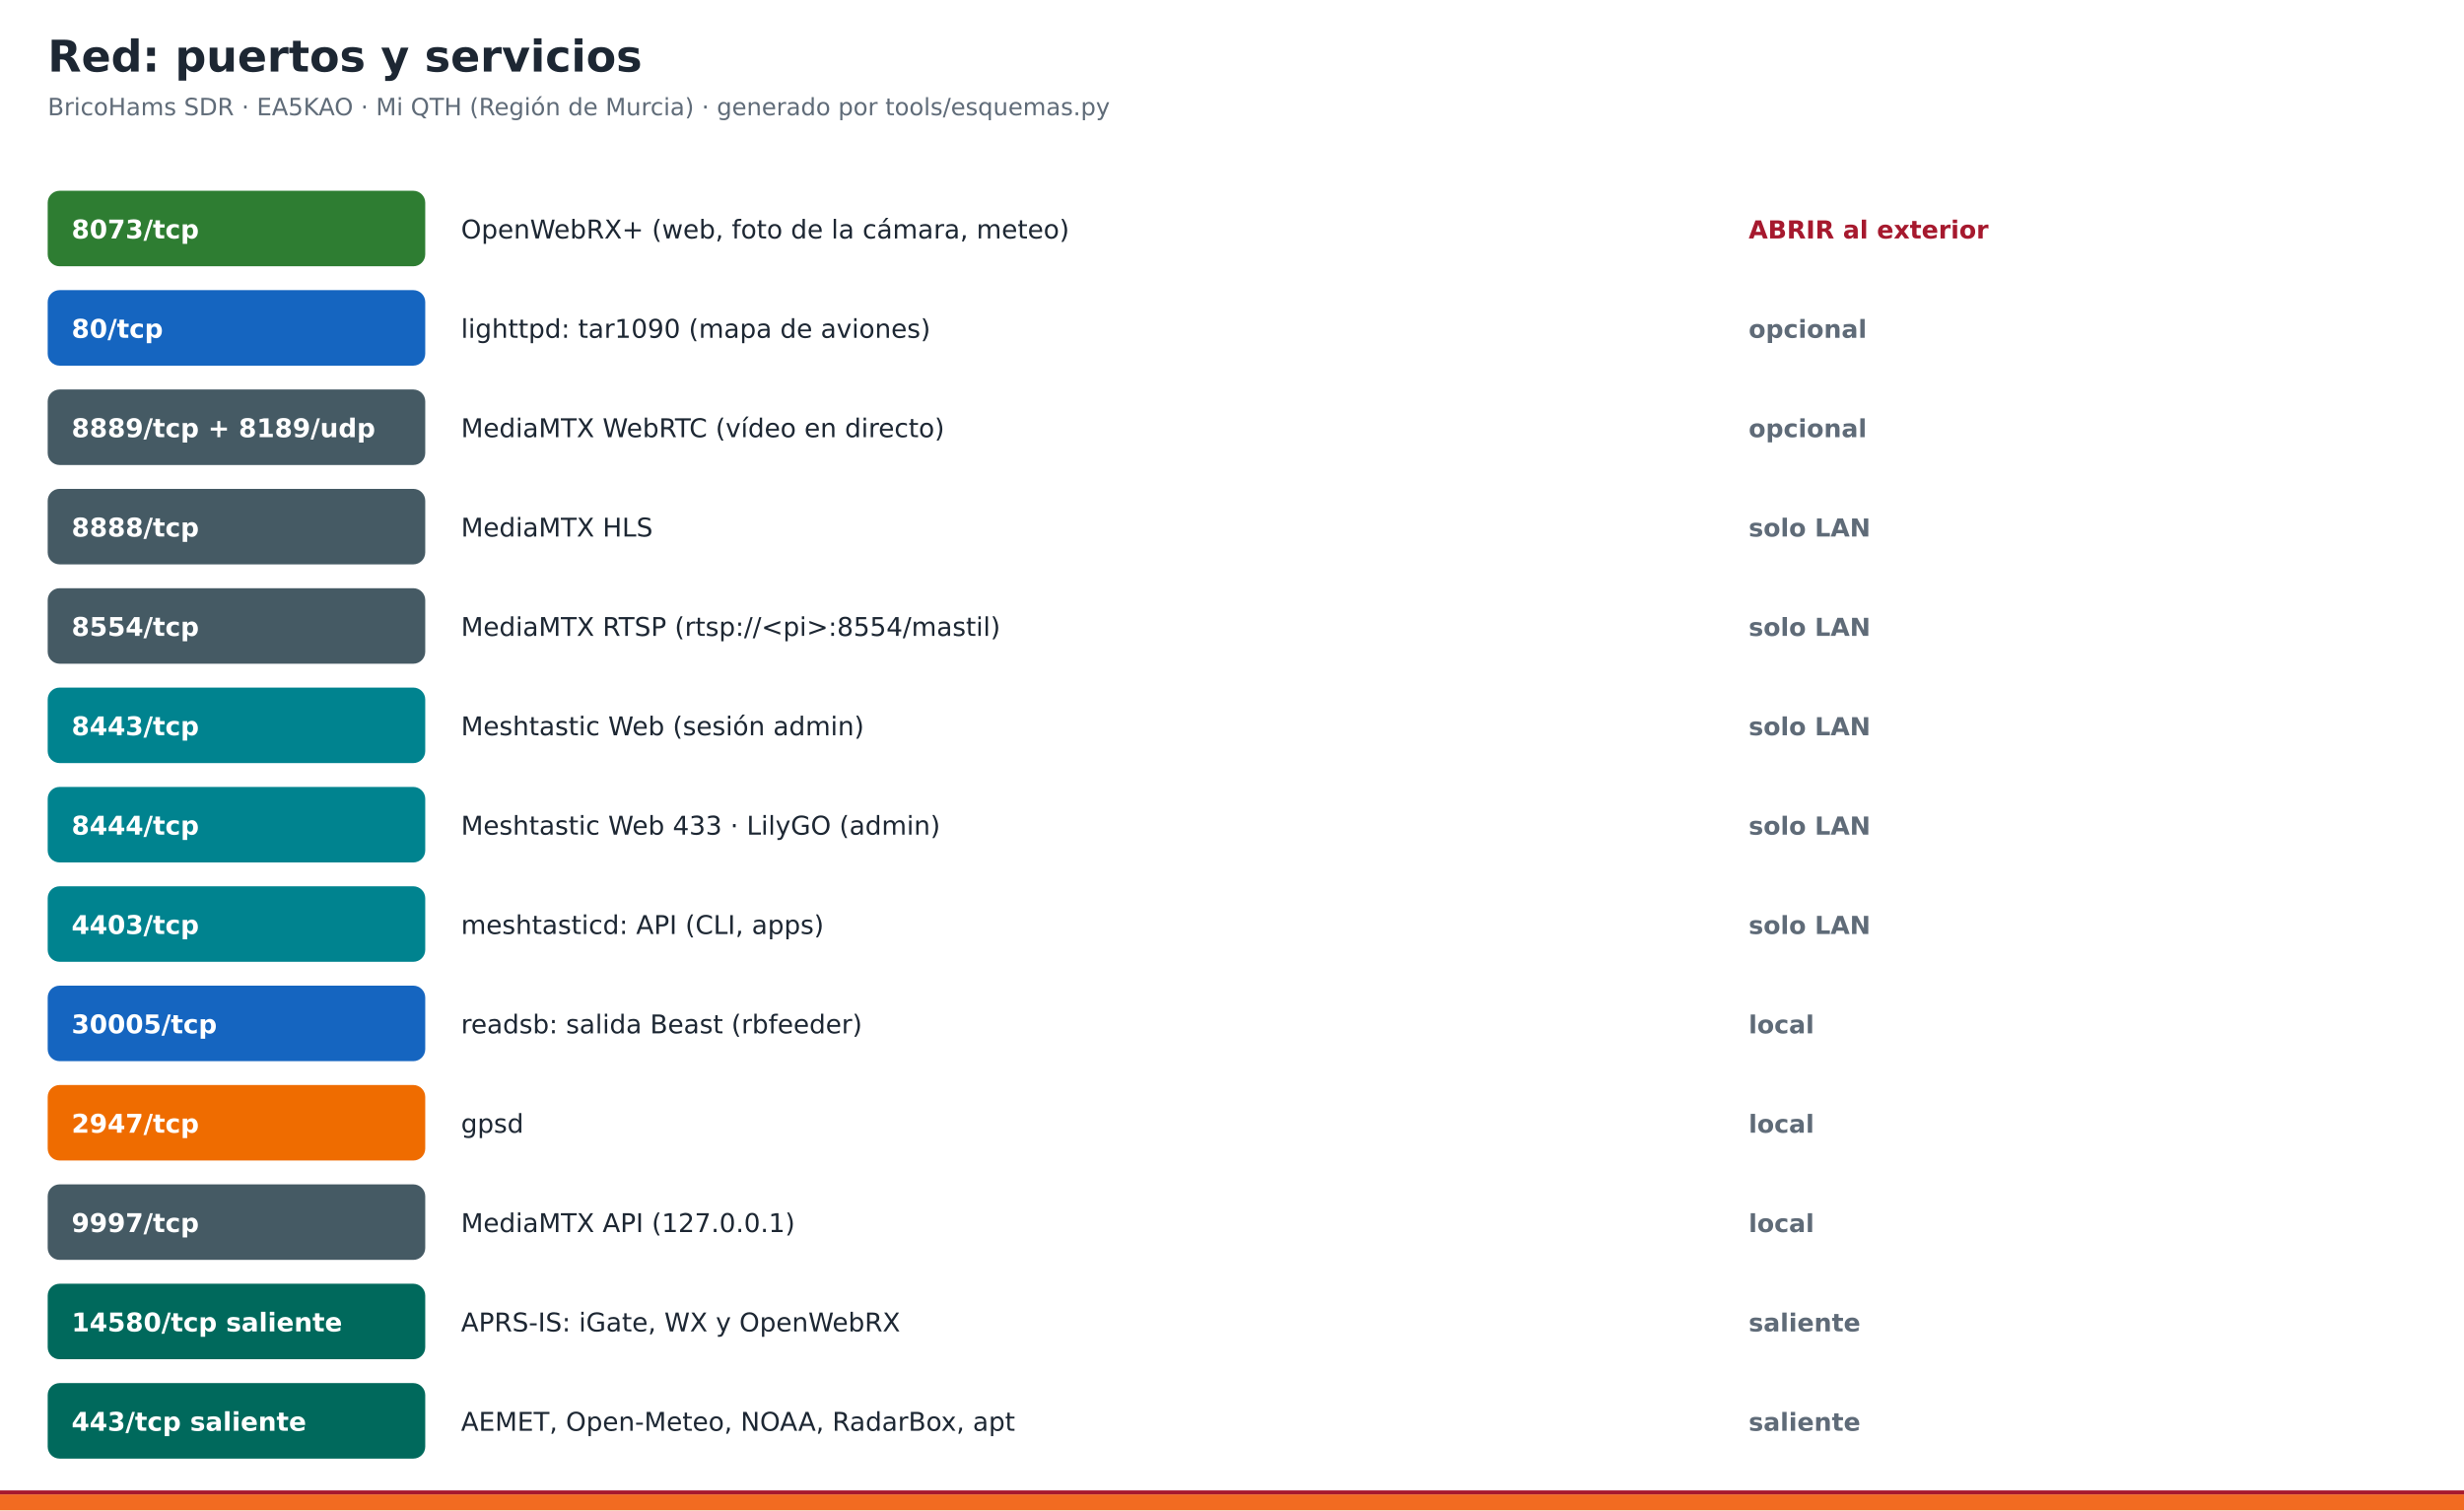
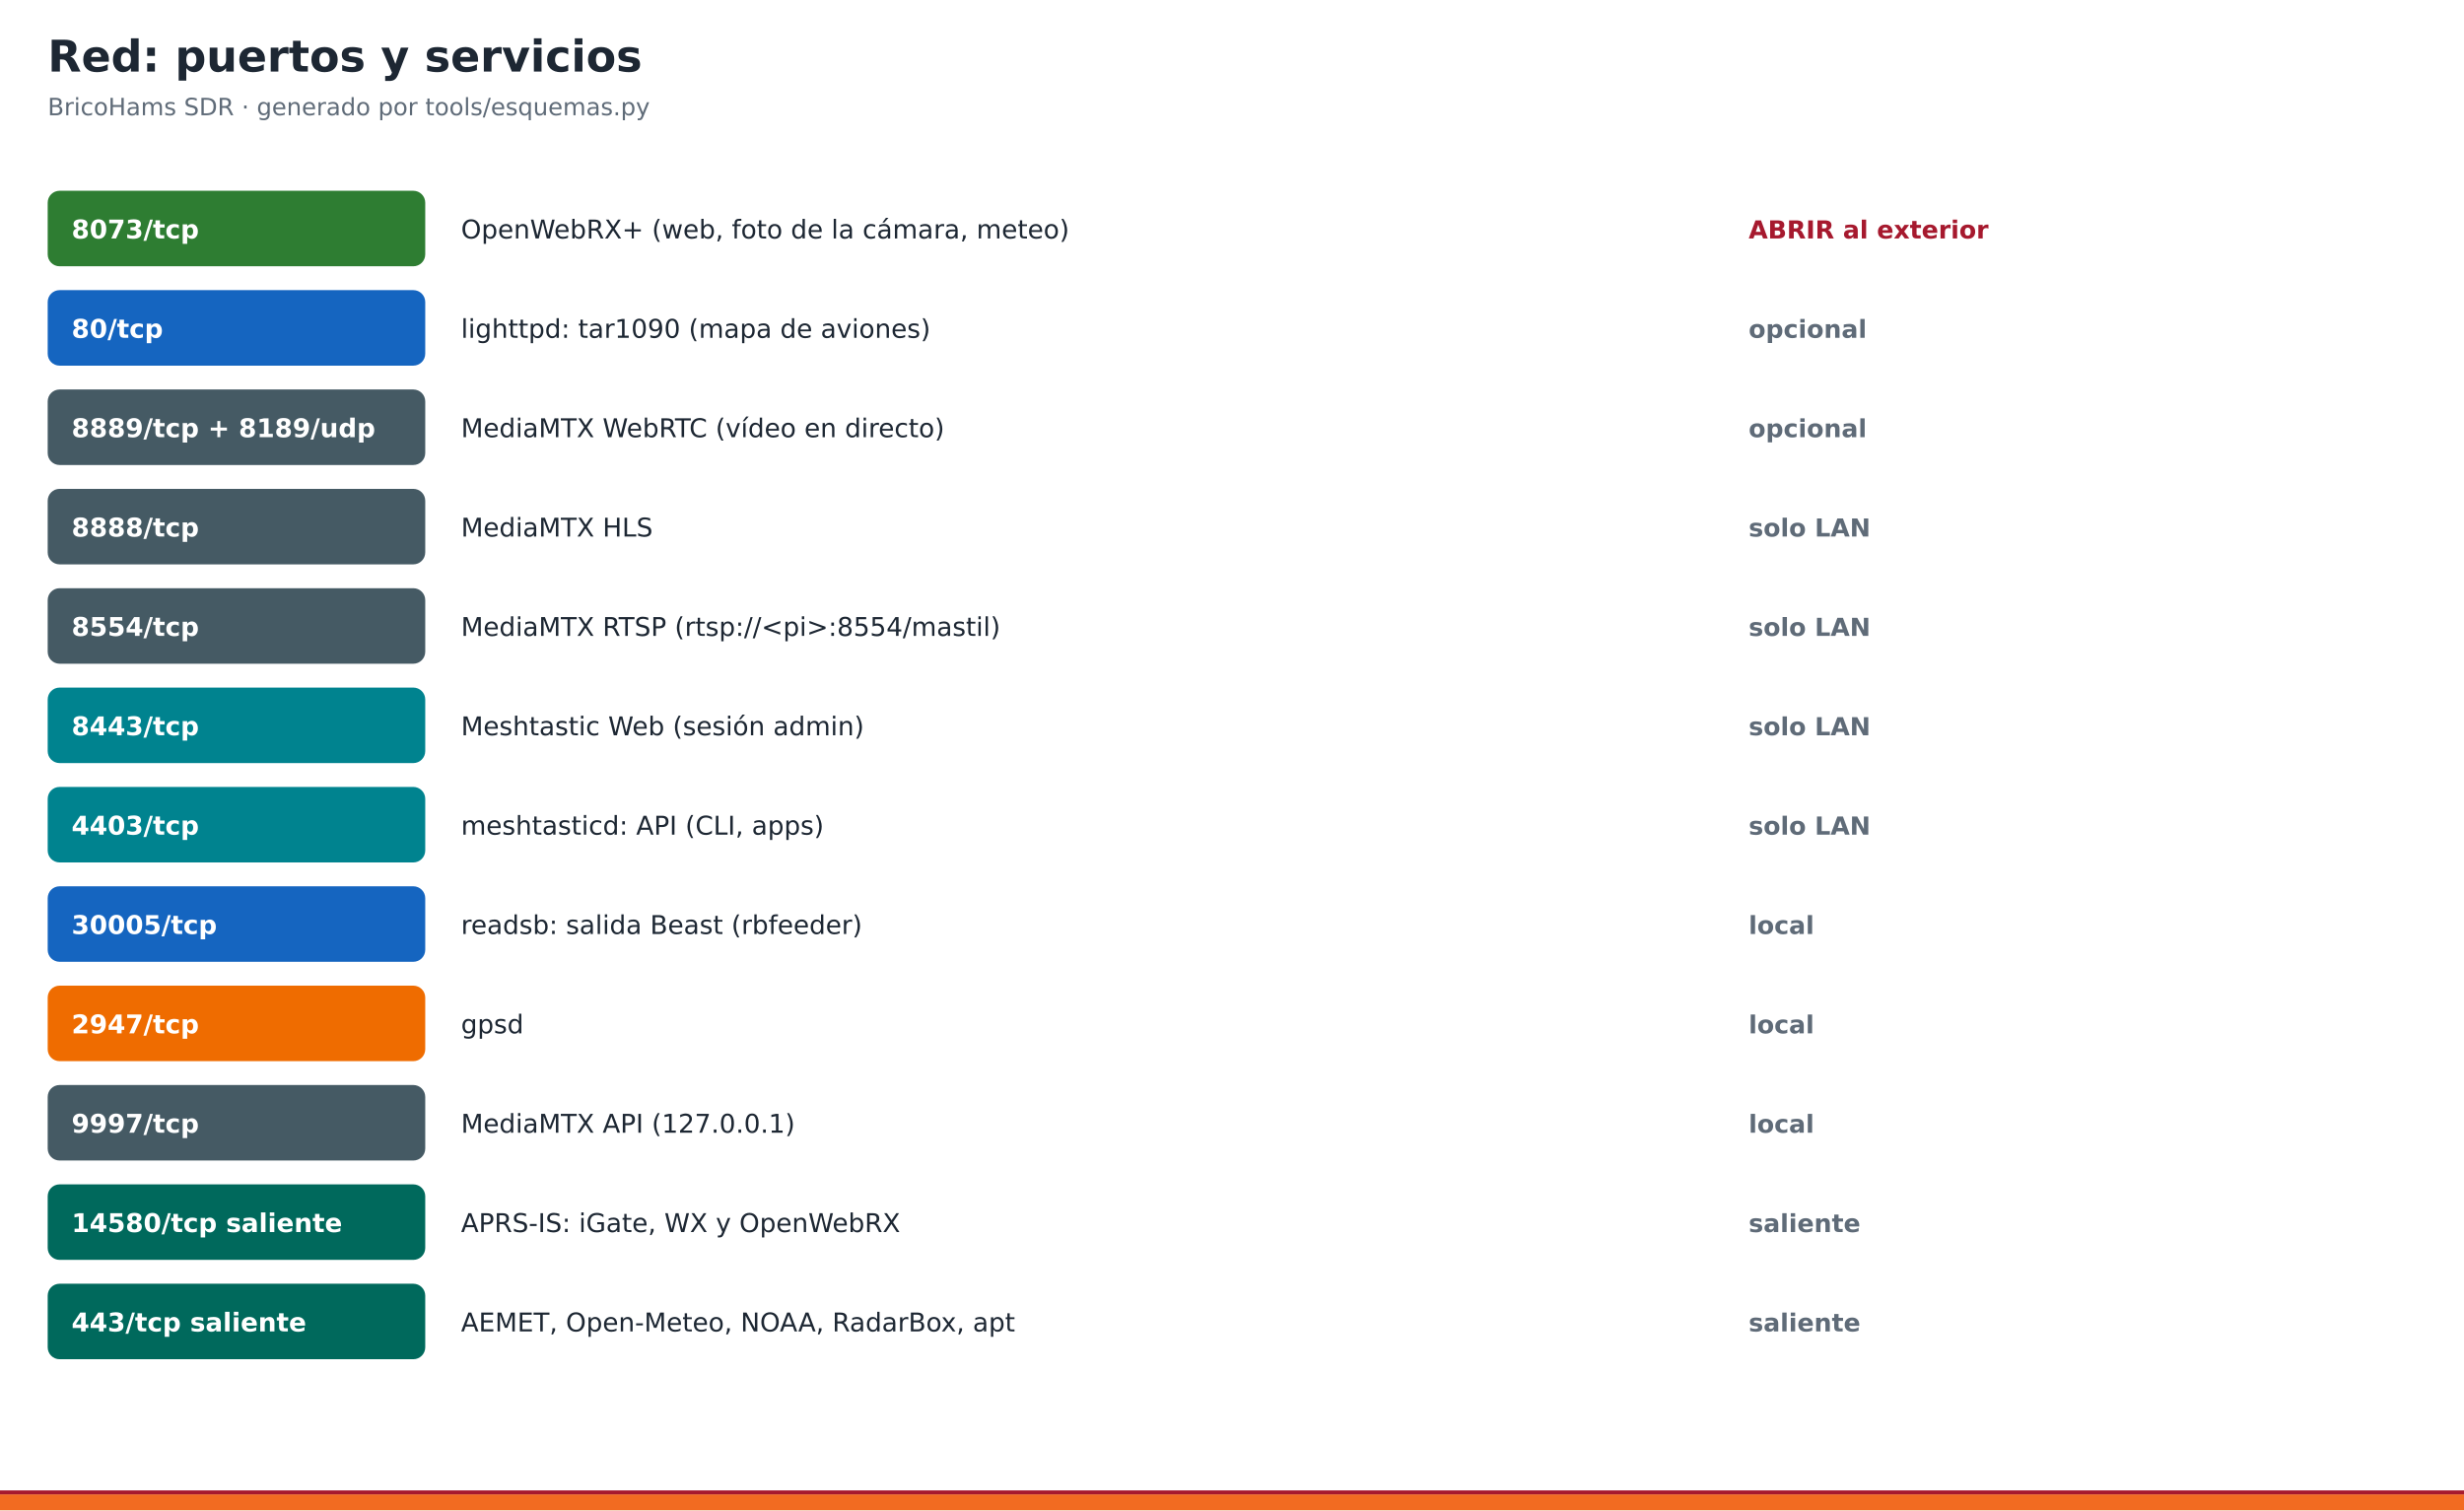
<svg xmlns="http://www.w3.org/2000/svg" width="1240" height="760" viewBox="0 0 1240 760" font-family="DejaVu Sans, Arial, sans-serif">
  <rect width="1240" height="760" fill="#ffffff" />
  <text x="24" y="36" font-size="22" font-weight="bold" fill="#1d2733">Red: puertos y servicios</text>
-   <text x="24" y="58" font-size="12" fill="#5f6b78">BricoHams SDR · EA5KAO · Mi QTH (Región de Murcia) · generado por tools/esquemas.py</text>
+   <text x="24" y="58" font-size="12" fill="#5f6b78">BricoHams SDR · generado por tools/esquemas.py</text>
  <rect x="0" y="752" width="1240" height="8" fill="#F26B21" />
  <rect x="0" y="750" width="1240" height="2" fill="#A6192E" />
  <defs>
    <marker id="a00695c" markerWidth="10" markerHeight="8" refX="9" refY="4" orient="auto">
      <path d="M0,0 L10,4 L0,8 z" fill="#00695c" />
    </marker>
  </defs>
  <rect x="24" y="96" width="190" height="38" rx="6" fill="#2e7d32" />
  <text x="36" y="120" font-size="13" font-weight="bold" fill="#fff">8073/tcp</text>
  <text x="232" y="120" font-size="13" fill="#1d2733">OpenWebRX+ (web, foto de la cámara, meteo)</text>
  <text x="880" y="120" font-size="12.5" fill="#A6192E" font-weight="bold">ABRIR al exterior</text>
  <rect x="24" y="146" width="190" height="38" rx="6" fill="#1565c0" />
  <text x="36" y="170" font-size="13" font-weight="bold" fill="#fff">80/tcp</text>
  <text x="232" y="170" font-size="13" fill="#1d2733">lighttpd: tar1090 (mapa de aviones)</text>
  <text x="880" y="170" font-size="12.5" fill="#5f6b78" font-weight="bold">opcional</text>
  <rect x="24" y="196" width="190" height="38" rx="6" fill="#455a64" />
  <text x="36" y="220" font-size="13" font-weight="bold" fill="#fff">8889/tcp + 8189/udp</text>
  <text x="232" y="220" font-size="13" fill="#1d2733">MediaMTX WebRTC (vídeo en directo)</text>
  <text x="880" y="220" font-size="12.5" fill="#5f6b78" font-weight="bold">opcional</text>
  <rect x="24" y="246" width="190" height="38" rx="6" fill="#455a64" />
  <text x="36" y="270" font-size="13" font-weight="bold" fill="#fff">8888/tcp</text>
  <text x="232" y="270" font-size="13" fill="#1d2733">MediaMTX HLS</text>
  <text x="880" y="270" font-size="12.5" fill="#5f6b78" font-weight="bold">solo LAN</text>
  <rect x="24" y="296" width="190" height="38" rx="6" fill="#455a64" />
  <text x="36" y="320" font-size="13" font-weight="bold" fill="#fff">8554/tcp</text>
  <text x="232" y="320" font-size="13" fill="#1d2733">MediaMTX RTSP (rtsp://&lt;pi&gt;:8554/mastil)</text>
  <text x="880" y="320" font-size="12.5" fill="#5f6b78" font-weight="bold">solo LAN</text>
  <rect x="24" y="346" width="190" height="38" rx="6" fill="#00838f" />
  <text x="36" y="370" font-size="13" font-weight="bold" fill="#fff">8443/tcp</text>
  <text x="232" y="370" font-size="13" fill="#1d2733">Meshtastic Web (sesión admin)</text>
  <text x="880" y="370" font-size="12.5" fill="#5f6b78" font-weight="bold">solo LAN</text>
  <rect x="24" y="396" width="190" height="38" rx="6" fill="#00838f" />
-   <text x="36" y="420" font-size="13" font-weight="bold" fill="#fff">8444/tcp</text>
-   <text x="232" y="420" font-size="13" fill="#1d2733">Meshtastic Web 433 · LilyGO (admin)</text>
+   <text x="36" y="420" font-size="13" font-weight="bold" fill="#fff">4403/tcp</text>
+   <text x="232" y="420" font-size="13" fill="#1d2733">meshtasticd: API (CLI, apps)</text>
  <text x="880" y="420" font-size="12.5" fill="#5f6b78" font-weight="bold">solo LAN</text>
-   <rect x="24" y="446" width="190" height="38" rx="6" fill="#00838f" />
-   <text x="36" y="470" font-size="13" font-weight="bold" fill="#fff">4403/tcp</text>
-   <text x="232" y="470" font-size="13" fill="#1d2733">meshtasticd: API (CLI, apps)</text>
-   <text x="880" y="470" font-size="12.5" fill="#5f6b78" font-weight="bold">solo LAN</text>
-   <rect x="24" y="496" width="190" height="38" rx="6" fill="#1565c0" />
-   <text x="36" y="520" font-size="13" font-weight="bold" fill="#fff">30005/tcp</text>
-   <text x="232" y="520" font-size="13" fill="#1d2733">readsb: salida Beast (rbfeeder)</text>
+   <rect x="24" y="446" width="190" height="38" rx="6" fill="#1565c0" />
+   <text x="36" y="470" font-size="13" font-weight="bold" fill="#fff">30005/tcp</text>
+   <text x="232" y="470" font-size="13" fill="#1d2733">readsb: salida Beast (rbfeeder)</text>
+   <text x="880" y="470" font-size="12.5" fill="#5f6b78" font-weight="bold">local</text>
+   <rect x="24" y="496" width="190" height="38" rx="6" fill="#ef6c00" />
+   <text x="36" y="520" font-size="13" font-weight="bold" fill="#fff">2947/tcp</text>
+   <text x="232" y="520" font-size="13" fill="#1d2733">gpsd</text>
  <text x="880" y="520" font-size="12.5" fill="#5f6b78" font-weight="bold">local</text>
-   <rect x="24" y="546" width="190" height="38" rx="6" fill="#ef6c00" />
-   <text x="36" y="570" font-size="13" font-weight="bold" fill="#fff">2947/tcp</text>
-   <text x="232" y="570" font-size="13" fill="#1d2733">gpsd</text>
+   <rect x="24" y="546" width="190" height="38" rx="6" fill="#455a64" />
+   <text x="36" y="570" font-size="13" font-weight="bold" fill="#fff">9997/tcp</text>
+   <text x="232" y="570" font-size="13" fill="#1d2733">MediaMTX API (127.0.0.1)</text>
  <text x="880" y="570" font-size="12.5" fill="#5f6b78" font-weight="bold">local</text>
-   <rect x="24" y="596" width="190" height="38" rx="6" fill="#455a64" />
-   <text x="36" y="620" font-size="13" font-weight="bold" fill="#fff">9997/tcp</text>
-   <text x="232" y="620" font-size="13" fill="#1d2733">MediaMTX API (127.0.0.1)</text>
-   <text x="880" y="620" font-size="12.5" fill="#5f6b78" font-weight="bold">local</text>
+   <rect x="24" y="596" width="190" height="38" rx="6" fill="#00695c" />
+   <text x="36" y="620" font-size="13" font-weight="bold" fill="#fff">14580/tcp saliente</text>
+   <text x="232" y="620" font-size="13" fill="#1d2733">APRS-IS: iGate, WX y OpenWebRX</text>
+   <text x="880" y="620" font-size="12.5" fill="#5f6b78" font-weight="bold">saliente</text>
  <rect x="24" y="646" width="190" height="38" rx="6" fill="#00695c" />
-   <text x="36" y="670" font-size="13" font-weight="bold" fill="#fff">14580/tcp saliente</text>
-   <text x="232" y="670" font-size="13" fill="#1d2733">APRS-IS: iGate, WX y OpenWebRX</text>
+   <text x="36" y="670" font-size="13" font-weight="bold" fill="#fff">443/tcp saliente</text>
+   <text x="232" y="670" font-size="13" fill="#1d2733">AEMET, Open-Meteo, NOAA, RadarBox, apt</text>
  <text x="880" y="670" font-size="12.5" fill="#5f6b78" font-weight="bold">saliente</text>
-   <rect x="24" y="696" width="190" height="38" rx="6" fill="#00695c" />
-   <text x="36" y="720" font-size="13" font-weight="bold" fill="#fff">443/tcp saliente</text>
-   <text x="232" y="720" font-size="13" fill="#1d2733">AEMET, Open-Meteo, NOAA, RadarBox, apt</text>
-   <text x="880" y="720" font-size="12.5" fill="#5f6b78" font-weight="bold">saliente</text>
</svg>
